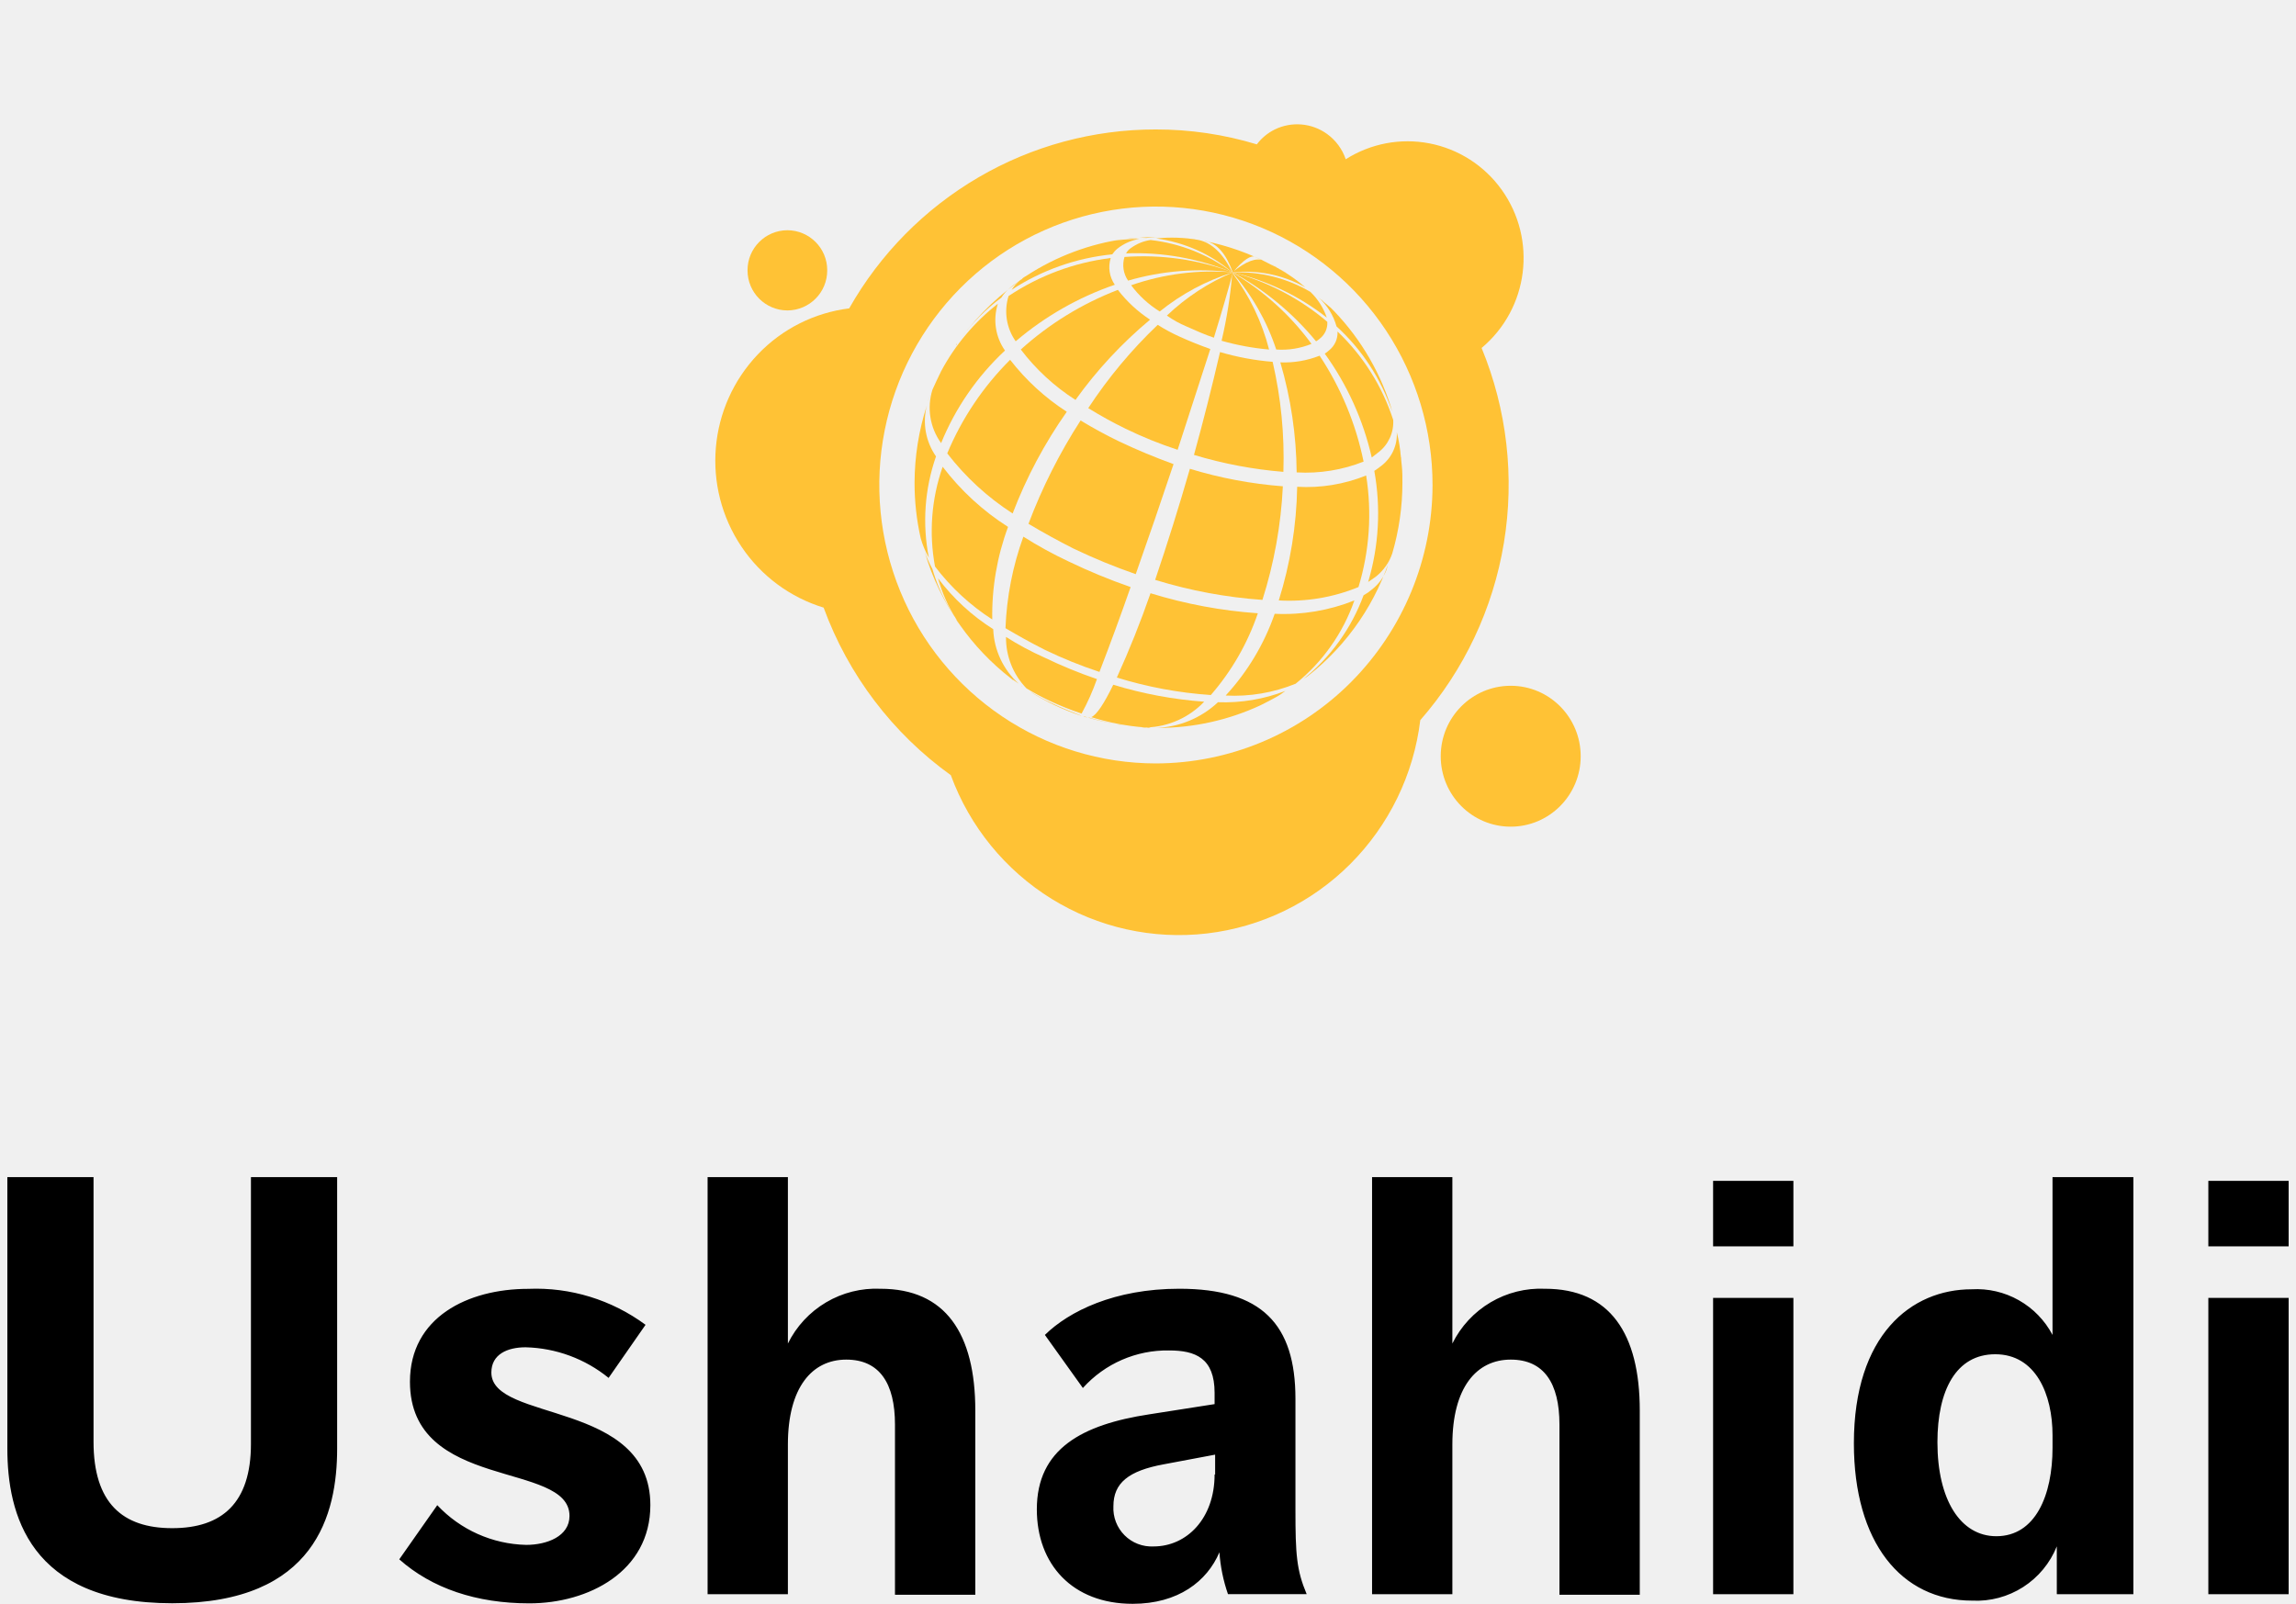
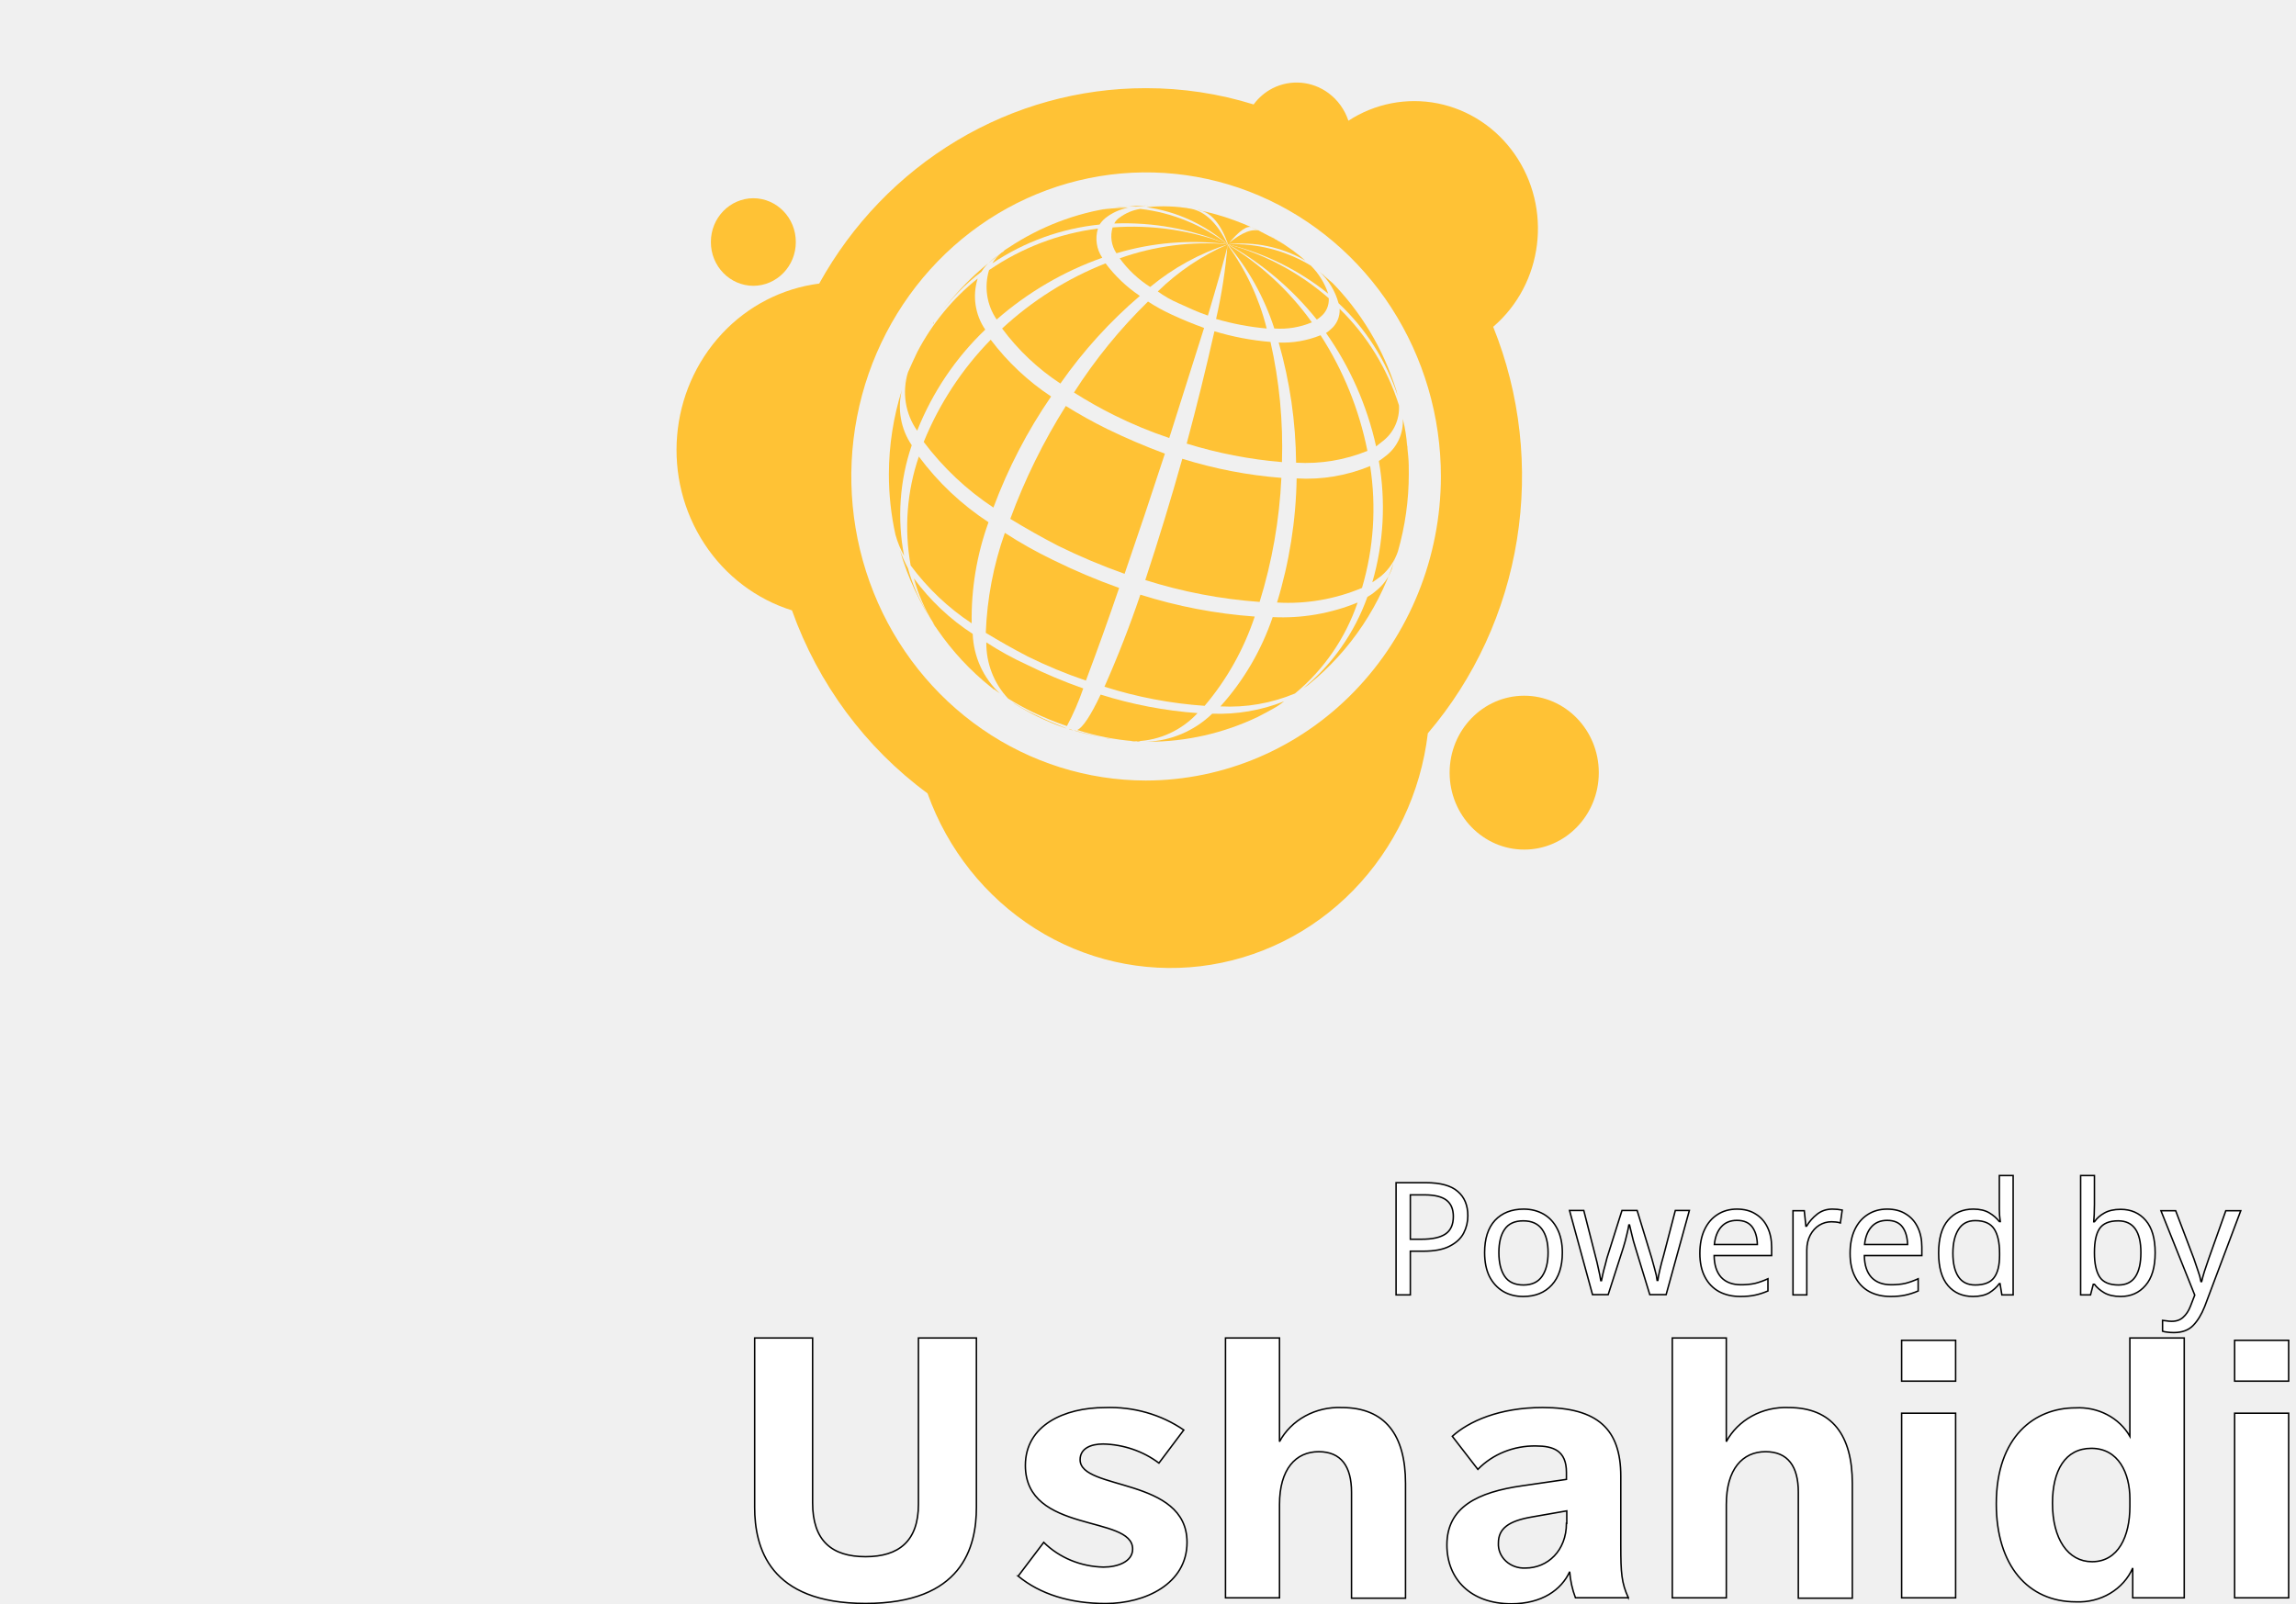
- <svg xmlns="http://www.w3.org/2000/svg" fill="currentColor" viewBox="0 0 156 109">
-   <path fill="#FFC235" d="M102.644 56.183c2.626 0 4.755-2.144 4.755-4.788s-2.129-4.788-4.755-4.788-4.755 2.144-4.755 4.788 2.129 4.788 4.755 4.788Z" />
-   <path fill="#FFC235" fill-rule="evenodd" d="M100.665 23.65a7.974 7.974 0 0 0 1.355-10.768 7.877 7.877 0 0 0-4.888-3.136 7.838 7.838 0 0 0-5.697 1.078 3.506 3.506 0 0 0-1.271-1.721 3.469 3.469 0 0 0-3.56-.299 3.44 3.44 0 0 0-1.211 1.007 23.532 23.532 0 0 0-6.871-1.013 23.828 23.828 0 0 0-12.04 3.255 24.036 24.036 0 0 0-8.785 8.905 10.336 10.336 0 0 0-6.194 3.114 10.486 10.486 0 0 0-1.118 13.092 10.367 10.367 0 0 0 5.576 4.132 24.302 24.302 0 0 0 8.642 11.388 16.61 16.61 0 0 0 6.856 8.411 16.432 16.432 0 0 0 10.553 2.345 16.478 16.478 0 0 0 9.735-4.723 16.678 16.678 0 0 0 4.753-9.772 24.29 24.29 0 0 0 5.681-12.05 24.377 24.377 0 0 0-1.516-13.25m-22.143 28.24a18.705 18.705 0 0 1-10.44-3.2 18.896 18.896 0 0 1-6.914-8.498 19.042 19.042 0 0 1-1.06-10.934 18.962 18.962 0 0 1 5.153-9.684 18.755 18.755 0 0 1 9.628-5.17 18.677 18.677 0 0 1 10.858 1.087 18.823 18.823 0 0 1 8.428 6.978 19.013 19.013 0 0 1 3.158 10.515 19.02 19.02 0 0 1-5.526 13.366 18.762 18.762 0 0 1-13.285 5.54Z" clip-rule="evenodd" />
-   <path fill="#FFC235" d="M53.498 21.098a2.716 2.716 0 0 0 2.707-2.726 2.716 2.716 0 0 0-2.707-2.725 2.716 2.716 0 0 0-2.707 2.725 2.716 2.716 0 0 0 2.707 2.726ZM81.819 47.69a28.017 28.017 0 0 1-6.18-1.153c-.624 1.294-1.143 2.062-1.492 2.202a16.26 16.26 0 0 0 3.645.699h.138a5.628 5.628 0 0 0 3.888-1.749Zm-3.889 1.748h.244a.292.292 0 0 1-.243 0ZM64.951 23.474a.18.18 0 0 0 .069-.14c-.034.07-.069.105-.069.14Z" />
-   <path fill="#FFC235" d="M86.643 47.411c.244-.13.476-.283.694-.454a11.53 11.53 0 0 1-4.582.768 6.446 6.446 0 0 1-4.234 1.747h.173a16.546 16.546 0 0 0 6.942-1.536l.07-.035a24.4 24.4 0 0 0 .937-.49ZM73.94 48.774c.593.177 1.195.317 1.805.42a17.847 17.847 0 0 1-1.736-.42h-.07Zm-.313-.104c.095.028.188.063.278.104l-.243-.07-.035-.035Zm2.708.628c-.139-.035-.278-.035-.452-.07.148.038.3.062.452.07Zm-11.94-24.95.313-.524-.313.524Zm5.067 22.294c-.034 0-.034-.035-.069-.035.034 0 .034 0 .07.035Zm2.013 1.153a11.721 11.721 0 0 1-1.319-.7l-.138-.068a16.028 16.028 0 0 0 3.4 1.607h.032c-.69-.28-1.35-.524-1.975-.84Zm-2.672-1.607c-.034-.035-.07-.035-.07-.07.14.105.244.174.382.28-.07-.036-.138-.106-.243-.176-.034-.034-.034-.034-.069-.034Zm8.989 3.25a.955.955 0 0 1-.313-.035c.208 0 .416.035.625.035h-.313ZM68.491 35.81a17.176 17.176 0 0 1-4.442-4.088 13.202 13.202 0 0 0-.521 6.779 15.24 15.24 0 0 0 3.89 3.6 17.22 17.22 0 0 1 1.073-6.29Zm-.139 7.478a4.946 4.946 0 0 0 1.388 3.494c.506.308 1.027.588 1.563.839.71.336 1.44.628 2.186.874.41-.751.758-1.534 1.042-2.342a32.004 32.004 0 0 1-3.576-1.468c-.9-.401-1.77-.868-2.603-1.397Zm.451-8.391a31.506 31.506 0 0 1 3.679-6.912 15.507 15.507 0 0 1-3.85-3.532 19.681 19.681 0 0 0-4.272 6.36 17.766 17.766 0 0 0 4.443 4.084Zm.207-11.702a20.853 20.853 0 0 1 6.734-3.843 2.089 2.089 0 0 1-.277-1.818 16.092 16.092 0 0 0-6.941 2.586 3.52 3.52 0 0 0 .485 3.075Zm23.812 9.12c-1.487.6-3.087.863-4.686.768a27.43 27.43 0 0 1-1.25 7.724c1.85.106 3.7-.204 5.416-.909.746-2.455.923-5.049.52-7.583Zm-7.359 9.365a32.368 32.368 0 0 1-7.291-1.362 66.928 66.928 0 0 1-2.289 5.73 27.891 27.891 0 0 0 6.386 1.188 16.663 16.663 0 0 0 3.194-5.555ZM69.358 23.754a14.442 14.442 0 0 0 3.715 3.425 29.333 29.333 0 0 1 5.067-5.453 8.963 8.963 0 0 1-2.187-2.025 21.186 21.186 0 0 0-6.595 4.053Zm13.918 23.517a11.09 11.09 0 0 0 4.756-.804 12.594 12.594 0 0 0 3.991-5.66 12.91 12.91 0 0 1-5.415.908 15.872 15.872 0 0 1-3.332 5.556Zm-2.152-16.354a29.31 29.31 0 0 0 6.075 1.152 28.953 28.953 0 0 0-.73-7.478 17.693 17.693 0 0 1-3.575-.664 172.658 172.658 0 0 1-1.77 6.99ZM63.32 26.55c-.105.244-.175.489-.279.733l.035-.104.243-.63Zm29.328 4.822a20.438 20.438 0 0 0-2.987-7.198c-.85.335-1.759.49-2.67.454a27.398 27.398 0 0 1 1.11 7.478c1.55.089 3.102-.162 4.547-.734Z" />
-   <path fill="#FFC235" d="M93.654 30.743a2.59 2.59 0 0 0 1.007-2.202 14.478 14.478 0 0 0-3.784-6.01 1.528 1.528 0 0 1-.59 1.293 1.93 1.93 0 0 1-.278.21 19.363 19.363 0 0 1 3.193 7.058c.174-.14.316-.245.452-.35Zm-24.122 5.731a20.53 20.53 0 0 0-1.215 6.22c.833.49 1.701.979 2.67 1.468a30.599 30.599 0 0 0 3.714 1.503 192.42 192.42 0 0 0 2.118-5.766 40.039 40.039 0 0 1-4.23-1.748 27.978 27.978 0 0 1-3.056-1.678Zm6.526-6.464a30.755 30.755 0 0 1-2.638-1.434 36.984 36.984 0 0 0-3.541 7.024 49.28 49.28 0 0 0 3.051 1.678 40.035 40.035 0 0 0 4.237 1.743 467.954 467.954 0 0 0 2.569-7.478 41.758 41.758 0 0 1-3.678-1.534Zm11.105 3.04a29.327 29.327 0 0 1-6.317-1.189 171.75 171.75 0 0 1-2.36 7.548 32.364 32.364 0 0 0 7.289 1.361 30.309 30.309 0 0 0 1.388-7.72ZM73.94 27.738c.82.509 1.666.975 2.534 1.398a27.82 27.82 0 0 0 3.54 1.433c.799-2.446 1.562-4.822 2.221-6.85a26.031 26.031 0 0 1-2.082-.838c-.516-.232-1.015-.5-1.493-.804a32.248 32.248 0 0 0-4.72 5.661ZM94.21 38.71a3.105 3.105 0 0 1-1.007 1.363 3.153 3.153 0 0 1-.556.384 13.087 13.087 0 0 1-4.095 5.696l.313-.21a16.72 16.72 0 0 0 5.692-8.351l-.244.734-.103.384ZM68.039 20.225c.157-.254.357-.479.59-.665.07-.07.139-.105.209-.175l.66-.454a.755.755 0 0 1 .277-.175 17.493 17.493 0 0 0-4.513 4.264 13.206 13.206 0 0 1 2.777-2.795Z" />
-   <path fill="#FFC235" d="M63.943 30.114a17.763 17.763 0 0 1 4.34-6.29 3.614 3.614 0 0 1-.483-3.18 14.463 14.463 0 0 0-3.853 4.578c-.208.42-.416.874-.59 1.258a4.089 4.089 0 0 0 .586 3.634Zm12.912-10.727a7.018 7.018 0 0 0 1.944 1.782 15.027 15.027 0 0 1 4.963-2.657 16.751 16.751 0 0 0-6.907.875Z" />
-   <path fill="#FFC235" d="M76.821 16.87a.99.99 0 0 0-.313.35 17.1 17.1 0 0 1 7.22 1.293 11.474 11.474 0 0 0-5.554-2.202c-.49.072-.954.264-1.353.56ZM63.597 31.019a4.208 4.208 0 0 1-.625-3.456 17.26 17.26 0 0 0-.833 5.241c-.002 1.27.137 2.536.417 3.774.131.464.318.91.555 1.328a13.151 13.151 0 0 1 .486-6.887Z" />
-   <path fill="#FFC235" d="M76.403 17.464a1.862 1.862 0 0 0 .244 1.608 17.494 17.494 0 0 1 7.115-.56 17.52 17.52 0 0 0-7.359-1.048Z" />
-   <path fill="#FFC235" d="M82.165 16.45c-.07 0-.105-.035-.174-.035.695.14 1.32.839 1.77 2.097.73-.874 1.25-1.188 1.526-1.049.174.07.382.176.556.245-.486-.21-1.18.036-2.118.805a8.318 8.318 0 0 1 4.964 1.013 10.809 10.809 0 0 0-1.666-1.188c-.035 0-.035-.034-.07-.034-.035-.036-.069-.036-.104-.07-.105-.036-.174-.105-.278-.14l-.208-.105a16.538 16.538 0 0 0-4.51-1.608h.069l.243.07Z" />
-   <path fill="#FFC235" d="M86.608 18.093a.263.263 0 0 0 .139.07c-.105-.07-.208-.105-.313-.175.07.07.139.07.173.105h.001ZM64.95 42.065c-.173-.28-.347-.56-.485-.804l-.035-.07a10.767 10.767 0 0 1-1.076-2.517 8.451 8.451 0 0 1-.521-1.152 16.356 16.356 0 0 0 2.36 4.892c-.07-.105-.139-.174-.208-.28 0-.034-.034-.034-.034-.07Zm14.266-25.964h-.486c-.763 0-1.493.07-2.222.14a6.176 6.176 0 0 1 1.389-.07c.436-.06.878-.084 1.319-.07Z" />
-   <path fill="#FFC235" d="M69.324 19.037a2.617 2.617 0 0 0-.59.66 15.298 15.298 0 0 1 6.838-2.412c.097-.143.213-.273.347-.384a3.293 3.293 0 0 1 1.493-.664 11.066 11.066 0 0 0-2.187.21c.347-.07.833-.14 1.18-.21a16.414 16.414 0 0 0-6.63 2.482l-.278.178a.347.347 0 0 1-.173.14Zm12.113-2.727a10.26 10.26 0 0 0-2.88-.104 10.059 10.059 0 0 1 5.171 2.305c-.625-1.291-1.423-2.026-2.29-2.2Z" />
-   <path fill="#FFC235" d="M81.333 16.311h.07a11.99 11.99 0 0 0-1.18-.14c.372.027.743.074 1.11.14Zm8.26 3.914a4.096 4.096 0 0 1 1.215 1.956 13.796 13.796 0 0 1 3.783 5.801c-.035-.14-.069-.245-.104-.384a16.66 16.66 0 0 0-4.2-6.814l.139.14c-.278-.245-.556-.454-.833-.7Zm-8.99 1.957c.625.28 1.25.56 1.874.768.556-1.817 1.007-3.354 1.285-4.438a14.864 14.864 0 0 0-4.478 2.935c.411.294.854.54 1.32.735Zm6.839-3.6c-.138-.105-.312-.175-.451-.279a.03.03 0 0 1 .013.002.034.034 0 0 1 .022.033c.104.07.242.14.416.244Zm7.462 10.798a2.677 2.677 0 0 1-1.042 2.272 5.868 5.868 0 0 1-.486.349 16.31 16.31 0 0 1-.416 7.548c.208-.14.381-.245.555-.384a3.466 3.466 0 0 0 1.077-1.536c.46-1.566.694-3.19.694-4.822 0-.384 0-.735-.035-1.084-.035-.245-.035-.455-.07-.629a9.272 9.272 0 0 0-.277-1.714Zm.312 1.852c0-.105-.035-.245-.035-.35a.447.447 0 0 0 .035.21v.14ZM68.872 46.223c.105.07.243.175.347.245a5.258 5.258 0 0 1-1.735-3.708 14.12 14.12 0 0 1-3.749-3.456c.273.99.694 1.934 1.25 2.796 0 .035.035.035.035.07l.208.315a16.853 16.853 0 0 0 3.433 3.6.756.756 0 0 1 .174.139c.003-.035.003-.035.037 0ZM89.038 19.84a9.636 9.636 0 0 0-5.276-1.326 16.513 16.513 0 0 1 6.386 3.072 4.401 4.401 0 0 0-1.11-1.746Z" />
-   <path fill="#FFC235" d="M86.227 23.755a14.807 14.807 0 0 0-2.499-5.207A31.386 31.386 0 0 1 83 23.16c1.055.301 2.136.5 3.228.595Z" />
-   <path fill="#FFC235" d="M89.108 23.37a17.935 17.935 0 0 0-5.38-4.857 15.316 15.316 0 0 1 2.984 5.241 5.304 5.304 0 0 0 2.396-.384Zm-1.25-4.508.313.21-.313-.21Zm1.909 1.468.172.138a.608.608 0 0 1-.172-.139Z" />
-   <path fill="#FFC235" d="M89.42 23.198a1.47 1.47 0 0 0 .243-.175 1.334 1.334 0 0 0 .52-1.152 16.38 16.38 0 0 0-6.42-3.358 19.369 19.369 0 0 1 5.657 4.685ZM64.951 42.065c0 .035.035.035.035.07 0-.035-.035-.035-.035-.07Zm.243.349a1.94 1.94 0 0 0-.209-.28c.061.1.131.193.209.28Z" />
-   <path d="M150.044 108.346h5.456V88.208h-5.456v20.138Zm0-23.64h5.456v-4.45h-5.456v4.45Zm-10.586 13.68c0 3.247-1.164 6.02-3.82 6.02-2.438 0-4.001-2.481-4.001-6.385 0-3.539 1.272-5.982 3.928-5.982 2.765 0 3.893 2.736 3.893 5.508v.84Zm.327 9.96h5.165V80h-5.493v10.725a5.84 5.84 0 0 0-2.293-2.359 5.814 5.814 0 0 0-3.2-.742c-4.111 0-8.003 3.101-8.003 10.47 0 6.713 3.198 10.69 8.04 10.69a5.875 5.875 0 0 0 3.461-.924 5.894 5.894 0 0 0 2.286-2.765v3.248l.037.003Zm-23.39 0h5.456V88.208h-5.456v20.138Zm0-23.64h5.456v-4.45h-5.456v4.45Zm-23.171 23.64h5.456V98.167c0-3.867 1.638-5.764 3.966-5.764 2.255 0 3.31 1.604 3.31 4.415v11.565h5.457V95.869c0-5.253-2.037-8.281-6.439-8.281a6.677 6.677 0 0 0-3.698.923 6.706 6.706 0 0 0-2.596 2.798V80h-5.456v28.346Zm-10.699-8.136c0 2.992-1.891 4.891-4.147 4.891a2.6 2.6 0 0 1-2.728-2.736c0-1.57 1.019-2.406 3.42-2.846l3.491-.657v1.351l-.036-.003Zm6.257 8.136c-.691-1.642-.764-2.7-.764-5.728v-7.551c0-5.071-2.292-7.48-7.894-7.48-4.402 0-7.494 1.533-9.13 3.138l2.581 3.608a7.702 7.702 0 0 1 5.857-2.553c1.782 0 3.093.51 3.093 2.882v.766l-4.438.694c-4.548.694-7.64 2.335-7.64 6.457 0 3.721 2.4 6.421 6.513 6.421 3.092 0 5.056-1.532 5.892-3.502.067.97.263 1.927.582 2.845h5.348v.003Zm-40.705 0h5.456V98.167c0-3.867 1.638-5.764 3.966-5.764 2.255 0 3.31 1.604 3.31 4.415v11.565h5.457V95.869c0-5.253-2.037-8.281-6.44-8.281a6.677 6.677 0 0 0-3.697.923 6.703 6.703 0 0 0-2.596 2.798V80h-5.456v28.346Zm-20.95-2.369c2.22 1.97 5.239 2.992 8.84 2.992 4.002 0 8.221-2.153 8.221-6.677 0-7.15-10.803-5.618-10.803-9.01 0-1.241 1.09-1.716 2.328-1.716a9.29 9.29 0 0 1 5.638 2.08l2.51-3.608a12.508 12.508 0 0 0-7.967-2.444c-4.11 0-8.04 1.933-8.04 6.311 0 7.479 10.84 5.363 10.84 9.12 0 1.386-1.527 1.97-2.946 1.97a8.544 8.544 0 0 1-6.038-2.699l-2.582 3.681ZM.5 98.459c0 4.378 1.455 10.503 11.204 10.503 9.748 0 11.203-6.093 11.203-10.503V80H17.05v18.131c0 4.013-1.964 5.728-5.348 5.728-3.383 0-5.347-1.715-5.347-5.874V80H.5v18.46Z" />
+ <svg xmlns="http://www.w3.org/2000/svg" fill="currentColor" viewBox="0 0 156 109" version="1.1" id="svg876">
+   <defs id="defs880" />
+   <g id="g3502" transform="matrix(1.06572,0,0,1.092091,-5.828435,-3.615984)">
+     <path fill="#ffc235" d="m 102.644,56.183 c 2.626,0 4.755,-2.144 4.755,-4.788 0,-2.644 -2.129,-4.788 -4.755,-4.788 -2.626,0 -4.755,2.144 -4.755,4.788 0,2.644 2.129,4.788 4.755,4.788 z" id="path844" />
+     <path fill="#ffc235" fill-rule="evenodd" d="m 100.665,23.65 a 7.974,7.974 0 0 0 1.355,-10.768 7.877,7.877 0 0 0 -4.888,-3.136 7.838,7.838 0 0 0 -5.697,1.078 3.506,3.506 0 0 0 -1.271,-1.721 3.469,3.469 0 0 0 -3.56,-0.299 3.44,3.44 0 0 0 -1.211,1.007 23.532,23.532 0 0 0 -6.871,-1.013 23.828,23.828 0 0 0 -12.04,3.255 24.036,24.036 0 0 0 -8.785,8.905 10.336,10.336 0 0 0 -6.194,3.114 10.486,10.486 0 0 0 -1.118,13.092 10.367,10.367 0 0 0 5.576,4.132 24.302,24.302 0 0 0 8.642,11.388 16.61,16.61 0 0 0 6.856,8.411 16.432,16.432 0 0 0 10.553,2.345 16.478,16.478 0 0 0 9.735,-4.723 16.678,16.678 0 0 0 4.753,-9.772 24.29,24.29 0 0 0 5.681,-12.05 24.377,24.377 0 0 0 -1.516,-13.25 m -22.143,28.24 a 18.705,18.705 0 0 1 -10.44,-3.2 18.896,18.896 0 0 1 -6.914,-8.498 19.042,19.042 0 0 1 -1.06,-10.934 18.962,18.962 0 0 1 5.153,-9.684 18.755,18.755 0 0 1 9.628,-5.17 18.677,18.677 0 0 1 10.858,1.087 18.823,18.823 0 0 1 8.428,6.978 19.013,19.013 0 0 1 3.158,10.515 19.02,19.02 0 0 1 -5.526,13.366 18.762,18.762 0 0 1 -13.285,5.54 z" clip-rule="evenodd" id="path846" />
+     <path fill="#ffc235" d="m 53.498,21.098 a 2.716,2.716 0 0 0 2.707,-2.726 2.716,2.716 0 0 0 -2.707,-2.725 2.716,2.716 0 0 0 -2.707,2.725 2.716,2.716 0 0 0 2.707,2.726 z M 81.819,47.69 a 28.017,28.017 0 0 1 -6.18,-1.153 c -0.624,1.294 -1.143,2.062 -1.492,2.202 a 16.26,16.26 0 0 0 3.645,0.699 h 0.138 a 5.628,5.628 0 0 0 3.888,-1.749 z m -3.889,1.748 h 0.244 a 0.292,0.292 0 0 1 -0.243,0 z M 64.951,23.474 a 0.18,0.18 0 0 0 0.069,-0.14 c -0.034,0.07 -0.069,0.105 -0.069,0.14 z" id="path848" />
+     <path fill="#ffc235" d="m 86.643,47.411 c 0.244,-0.13 0.476,-0.283 0.694,-0.454 a 11.53,11.53 0 0 1 -4.582,0.768 6.446,6.446 0 0 1 -4.234,1.747 h 0.173 a 16.546,16.546 0 0 0 6.942,-1.536 l 0.07,-0.035 a 24.4,24.4 0 0 0 0.937,-0.49 z M 73.94,48.774 c 0.593,0.177 1.195,0.317 1.805,0.42 a 17.847,17.847 0 0 1 -1.736,-0.42 h -0.07 z M 73.627,48.67 c 0.095,0.028 0.188,0.063 0.278,0.104 l -0.243,-0.07 -0.035,-0.035 z m 2.708,0.628 c -0.139,-0.035 -0.278,-0.035 -0.452,-0.07 0.148,0.038 0.3,0.062 0.452,0.07 z m -11.94,-24.95 0.313,-0.524 z m 5.067,22.294 c -0.034,0 -0.034,-0.035 -0.069,-0.035 0.034,0 0.034,0 0.07,0.035 z m 2.013,1.153 a 11.721,11.721 0 0 1 -1.319,-0.7 l -0.138,-0.068 a 16.028,16.028 0 0 0 3.4,1.607 h 0.032 c -0.69,-0.28 -1.35,-0.524 -1.975,-0.84 z m -2.672,-1.607 c -0.034,-0.035 -0.07,-0.035 -0.07,-0.07 0.14,0.105 0.244,0.174 0.382,0.28 -0.07,-0.036 -0.138,-0.106 -0.243,-0.176 -0.034,-0.034 -0.034,-0.034 -0.069,-0.034 z m 8.989,3.25 a 0.955,0.955 0 0 1 -0.313,-0.035 c 0.208,0 0.416,0.035 0.625,0.035 H 77.791 Z M 68.491,35.81 a 17.176,17.176 0 0 1 -4.442,-4.088 13.202,13.202 0 0 0 -0.521,6.779 15.24,15.24 0 0 0 3.89,3.6 17.22,17.22 0 0 1 1.073,-6.29 z m -0.139,7.478 a 4.946,4.946 0 0 0 1.388,3.494 c 0.506,0.308 1.027,0.588 1.563,0.839 0.71,0.336 1.44,0.628 2.186,0.874 0.41,-0.751 0.758,-1.534 1.042,-2.342 a 32.004,32.004 0 0 1 -3.576,-1.468 c -0.9,-0.401 -1.77,-0.868 -2.603,-1.397 z m 0.451,-8.391 a 31.506,31.506 0 0 1 3.679,-6.912 15.507,15.507 0 0 1 -3.85,-3.532 19.681,19.681 0 0 0 -4.272,6.36 17.766,17.766 0 0 0 4.443,4.084 z M 69.01,23.195 a 20.853,20.853 0 0 1 6.734,-3.843 2.089,2.089 0 0 1 -0.277,-1.818 16.092,16.092 0 0 0 -6.941,2.586 3.52,3.52 0 0 0 0.485,3.075 z m 23.812,9.12 c -1.487,0.6 -3.087,0.863 -4.686,0.768 a 27.43,27.43 0 0 1 -1.25,7.724 c 1.85,0.106 3.7,-0.204 5.416,-0.909 0.746,-2.455 0.923,-5.049 0.52,-7.583 z m -7.359,9.365 a 32.368,32.368 0 0 1 -7.291,-1.362 66.928,66.928 0 0 1 -2.289,5.73 27.891,27.891 0 0 0 6.386,1.188 16.663,16.663 0 0 0 3.194,-5.555 z M 69.358,23.754 a 14.442,14.442 0 0 0 3.715,3.425 29.333,29.333 0 0 1 5.067,-5.453 8.963,8.963 0 0 1 -2.187,-2.025 21.186,21.186 0 0 0 -6.595,4.053 z m 13.918,23.517 a 11.09,11.09 0 0 0 4.756,-0.804 12.594,12.594 0 0 0 3.991,-5.66 12.91,12.91 0 0 1 -5.415,0.908 15.872,15.872 0 0 1 -3.332,5.556 z M 81.124,30.917 a 29.31,29.31 0 0 0 6.075,1.152 28.953,28.953 0 0 0 -0.73,-7.478 17.693,17.693 0 0 1 -3.575,-0.664 172.658,172.658 0 0 1 -1.77,6.99 z M 63.32,26.55 c -0.105,0.244 -0.175,0.489 -0.279,0.733 l 0.035,-0.104 0.243,-0.63 z m 29.328,4.822 a 20.438,20.438 0 0 0 -2.987,-7.198 c -0.85,0.335 -1.759,0.49 -2.67,0.454 a 27.398,27.398 0 0 1 1.11,7.478 c 1.55,0.089 3.102,-0.162 4.547,-0.734 z" id="path850" />
+     <path fill="#ffc235" d="m 93.654,30.743 a 2.59,2.59 0 0 0 1.007,-2.202 14.478,14.478 0 0 0 -3.784,-6.01 1.528,1.528 0 0 1 -0.59,1.293 1.93,1.93 0 0 1 -0.278,0.21 19.363,19.363 0 0 1 3.193,7.058 c 0.174,-0.14 0.316,-0.245 0.452,-0.35 z m -24.122,5.731 a 20.53,20.53 0 0 0 -1.215,6.22 c 0.833,0.49 1.701,0.979 2.67,1.468 a 30.599,30.599 0 0 0 3.714,1.503 192.42,192.42 0 0 0 2.118,-5.766 40.039,40.039 0 0 1 -4.23,-1.748 27.978,27.978 0 0 1 -3.056,-1.678 z m 6.526,-6.464 a 30.755,30.755 0 0 1 -2.638,-1.434 36.984,36.984 0 0 0 -3.541,7.024 49.28,49.28 0 0 0 3.051,1.678 40.035,40.035 0 0 0 4.237,1.743 467.954,467.954 0 0 0 2.569,-7.478 41.758,41.758 0 0 1 -3.678,-1.534 z m 11.105,3.04 a 29.327,29.327 0 0 1 -6.317,-1.189 171.75,171.75 0 0 1 -2.36,7.548 32.364,32.364 0 0 0 7.289,1.361 30.309,30.309 0 0 0 1.388,-7.72 z M 73.94,27.738 c 0.82,0.509 1.666,0.975 2.534,1.398 a 27.82,27.82 0 0 0 3.54,1.433 c 0.799,-2.446 1.562,-4.822 2.221,-6.85 a 26.031,26.031 0 0 1 -2.082,-0.838 c -0.516,-0.232 -1.015,-0.5 -1.493,-0.804 a 32.248,32.248 0 0 0 -4.72,5.661 z M 94.21,38.71 a 3.105,3.105 0 0 1 -1.007,1.363 3.153,3.153 0 0 1 -0.556,0.384 13.087,13.087 0 0 1 -4.095,5.696 l 0.313,-0.21 a 16.72,16.72 0 0 0 5.692,-8.351 l -0.244,0.734 z M 68.039,20.225 c 0.157,-0.254 0.357,-0.479 0.59,-0.665 0.07,-0.07 0.139,-0.105 0.209,-0.175 l 0.66,-0.454 a 0.755,0.755 0 0 1 0.277,-0.175 17.493,17.493 0 0 0 -4.513,4.264 13.206,13.206 0 0 1 2.777,-2.795 z" id="path852" />
+     <path fill="#ffc235" d="m 63.943,30.114 a 17.763,17.763 0 0 1 4.34,-6.29 3.614,3.614 0 0 1 -0.483,-3.18 14.463,14.463 0 0 0 -3.853,4.578 c -0.208,0.42 -0.416,0.874 -0.59,1.258 a 4.089,4.089 0 0 0 0.586,3.634 z M 76.855,19.387 a 7.018,7.018 0 0 0 1.944,1.782 15.027,15.027 0 0 1 4.963,-2.657 16.751,16.751 0 0 0 -6.907,0.875 z" id="path854" />
+     <path fill="#ffc235" d="m 76.821,16.87 a 0.99,0.99 0 0 0 -0.313,0.35 17.1,17.1 0 0 1 7.22,1.293 11.474,11.474 0 0 0 -5.554,-2.202 c -0.49,0.072 -0.954,0.264 -1.353,0.56 z M 63.597,31.019 a 4.208,4.208 0 0 1 -0.625,-3.456 17.26,17.26 0 0 0 -0.833,5.241 c -0.002,1.27 0.137,2.536 0.417,3.774 0.131,0.464 0.318,0.91 0.555,1.328 a 13.151,13.151 0 0 1 0.486,-6.887 z" id="path856" />
+     <path fill="#ffc235" d="m 76.403,17.464 a 1.862,1.862 0 0 0 0.244,1.608 17.494,17.494 0 0 1 7.115,-0.56 17.52,17.52 0 0 0 -7.359,-1.048 z" id="path858" />
+     <path fill="#ffc235" d="m 82.165,16.45 c -0.07,0 -0.105,-0.035 -0.174,-0.035 0.695,0.14 1.32,0.839 1.77,2.097 0.73,-0.874 1.25,-1.188 1.526,-1.049 0.174,0.07 0.382,0.176 0.556,0.245 -0.486,-0.21 -1.18,0.036 -2.118,0.805 a 8.318,8.318 0 0 1 4.964,1.013 10.809,10.809 0 0 0 -1.666,-1.188 c -0.035,0 -0.035,-0.034 -0.07,-0.034 -0.035,-0.036 -0.069,-0.036 -0.104,-0.07 -0.105,-0.036 -0.174,-0.105 -0.278,-0.14 l -0.208,-0.105 a 16.538,16.538 0 0 0 -4.51,-1.608 h 0.069 l 0.243,0.07 z" id="path860" />
+     <path fill="#ffc235" d="m 86.608,18.093 a 0.263,0.263 0 0 0 0.139,0.07 c -0.105,-0.07 -0.208,-0.105 -0.313,-0.175 0.07,0.07 0.139,0.07 0.173,0.105 z M 64.95,42.065 c -0.173,-0.28 -0.347,-0.56 -0.485,-0.804 l -0.035,-0.07 a 10.767,10.767 0 0 1 -1.076,-2.517 8.451,8.451 0 0 1 -0.521,-1.152 16.356,16.356 0 0 0 2.36,4.892 c -0.07,-0.105 -0.139,-0.174 -0.208,-0.28 0,-0.034 -0.034,-0.034 -0.034,-0.07 z M 79.216,16.101 H 78.73 c -0.763,0 -1.493,0.07 -2.222,0.14 a 6.176,6.176 0 0 1 1.389,-0.07 c 0.436,-0.06 0.878,-0.084 1.319,-0.07 z" id="path862" />
+     <path fill="#ffc235" d="m 69.324,19.037 a 2.617,2.617 0 0 0 -0.59,0.66 15.298,15.298 0 0 1 6.838,-2.412 c 0.097,-0.143 0.213,-0.273 0.347,-0.384 a 3.293,3.293 0 0 1 1.493,-0.664 11.066,11.066 0 0 0 -2.187,0.21 c 0.347,-0.07 0.833,-0.14 1.18,-0.21 a 16.414,16.414 0 0 0 -6.63,2.482 l -0.278,0.178 a 0.347,0.347 0 0 1 -0.173,0.14 z M 81.437,16.31 a 10.26,10.26 0 0 0 -2.88,-0.104 10.059,10.059 0 0 1 5.171,2.305 c -0.625,-1.291 -1.423,-2.026 -2.29,-2.2 z" id="path864" />
+     <path fill="#ffc235" d="m 81.333,16.311 h 0.07 a 11.99,11.99 0 0 0 -1.18,-0.14 c 0.372,0.027 0.743,0.074 1.11,0.14 z m 8.26,3.914 a 4.096,4.096 0 0 1 1.215,1.956 13.796,13.796 0 0 1 3.783,5.801 c -0.035,-0.14 -0.069,-0.245 -0.104,-0.384 a 16.66,16.66 0 0 0 -4.2,-6.814 l 0.139,0.14 c -0.278,-0.245 -0.556,-0.454 -0.833,-0.7 z m -8.99,1.957 c 0.625,0.28 1.25,0.56 1.874,0.768 0.556,-1.817 1.007,-3.354 1.285,-4.438 a 14.864,14.864 0 0 0 -4.478,2.935 c 0.411,0.294 0.854,0.54 1.32,0.735 z m 6.839,-3.6 C 87.304,18.477 87.13,18.407 86.991,18.303 a 0.03,0.03 0 0 1 0.013,0.002 0.034,0.034 0 0 1 0.022,0.033 c 0.104,0.07 0.242,0.14 0.416,0.244 z m 7.462,10.798 a 2.677,2.677 0 0 1 -1.042,2.272 5.868,5.868 0 0 1 -0.486,0.349 16.31,16.31 0 0 1 -0.416,7.548 c 0.208,-0.14 0.381,-0.245 0.555,-0.384 a 3.466,3.466 0 0 0 1.077,-1.536 c 0.46,-1.566 0.694,-3.19 0.694,-4.822 0,-0.384 0,-0.735 -0.035,-1.084 -0.035,-0.245 -0.035,-0.455 -0.07,-0.629 A 9.272,9.272 0 0 0 94.904,29.38 Z m 0.312,1.852 c 0,-0.105 -0.035,-0.245 -0.035,-0.35 a 0.447,0.447 0 0 0 0.035,0.21 z M 68.872,46.223 c 0.105,0.07 0.243,0.175 0.347,0.245 A 5.258,5.258 0 0 1 67.484,42.76 14.12,14.12 0 0 1 63.735,39.304 c 0.273,0.99 0.694,1.934 1.25,2.796 0,0.035 0.035,0.035 0.035,0.07 l 0.208,0.315 a 16.853,16.853 0 0 0 3.433,3.6 0.756,0.756 0 0 1 0.174,0.139 c 0.003,-0.035 0.003,-0.035 0.037,0 z M 89.038,19.84 a 9.636,9.636 0 0 0 -5.276,-1.326 16.513,16.513 0 0 1 6.386,3.072 4.401,4.401 0 0 0 -1.11,-1.746 z" id="path866" />
+     <path fill="#ffc235" d="M 86.227,23.755 A 14.807,14.807 0 0 0 83.728,18.548 31.386,31.386 0 0 1 83,23.16 c 1.055,0.301 2.136,0.5 3.228,0.595 z" id="path868" />
+     <path fill="#ffc235" d="m 89.108,23.37 a 17.935,17.935 0 0 0 -5.38,-4.857 15.316,15.316 0 0 1 2.984,5.241 5.304,5.304 0 0 0 2.396,-0.384 z m -1.25,-4.508 0.313,0.21 z m 1.909,1.468 0.172,0.138 a 0.608,0.608 0 0 1 -0.172,-0.139 z" id="path870" />
+     <path fill="#ffc235" d="m 89.42,23.198 a 1.47,1.47 0 0 0 0.243,-0.175 1.334,1.334 0 0 0 0.52,-1.152 16.38,16.38 0 0 0 -6.42,-3.358 19.369,19.369 0 0 1 5.657,4.685 z M 64.951,42.065 c 0,0.035 0.035,0.035 0.035,0.07 0,-0.035 -0.035,-0.035 -0.035,-0.07 z m 0.243,0.349 a 1.94,1.94 0 0 0 -0.209,-0.28 c 0.061,0.1 0.131,0.193 0.209,0.28 z" id="path872" />
+   </g>
+   <path d="M 151.831,108.593 H 155.5 V 96.047 h -3.669 z m 0,-14.728 H 155.5 v -2.772 h -3.669 z m -7.118,8.523 c 0,2.023 -0.783,3.75 -2.569,3.75 -1.639,0 -2.69,-1.546 -2.69,-3.978 0,-2.205 0.855,-3.727 2.641,-3.727 1.859,0 2.618,1.705 2.618,3.431 v 0.523 z m 0.22,6.205 h 3.473 V 90.933 h -3.694 v 6.682 a 3.927,3.638 0 0 0 -1.542,-1.47 3.909,3.622 0 0 0 -2.152,-0.462 c -2.764,0 -5.381,1.932 -5.381,6.523 0,4.182 2.15,6.66 5.406,6.66 a 3.951,3.66 0 0 0 2.327,-0.576 3.963,3.672 0 0 0 1.537,-1.723 v 2.023 z m -15.728,0 h 3.669 V 96.047 h -3.669 z m 0,-14.728 h 3.669 v -2.772 h -3.669 z m -15.581,14.728 h 3.669 v -6.341 c 0,-2.409 1.101,-3.591 2.667,-3.591 1.516,0 2.226,0.999 2.226,2.751 v 7.205 h 3.669 v -7.796 c 0,-3.273 -1.37,-5.159 -4.33,-5.159 a 4.49,4.16 0 0 0 -2.487,0.575 4.509,4.178 0 0 0 -1.746,1.743 v -7.045 h -3.669 z m -7.194,-5.069 c 0,1.864 -1.272,3.047 -2.789,3.047 a 1.748,1.62 0 0 1 -1.834,-1.705 c 0,-0.978 0.685,-1.499 2.3,-1.773 l 2.347,-0.409 v 0.842 z m 4.207,5.069 c -0.465,-1.023 -0.514,-1.682 -0.514,-3.569 v -4.704 c 0,-3.159 -1.541,-4.66 -5.308,-4.66 -2.96,0 -5.039,0.955 -6.139,1.955 l 1.736,2.248 a 5.179,4.798 0 0 1 3.938,-1.591 c 1.198,0 2.08,0.318 2.08,1.795 v 0.477 l -2.984,0.432 c -3.058,0.432 -5.137,1.455 -5.137,4.023 0,2.318 1.614,4 4.38,4 2.079,0 3.4,-0.954 3.962,-2.182 0.045,0.604 0.177,1.201 0.391,1.772 h 3.596 z m -27.371,0 h 3.669 v -6.341 c 0,-2.409 1.101,-3.591 2.667,-3.591 1.516,0 2.226,0.999 2.226,2.751 v 7.205 h 3.669 v -7.796 c 0,-3.273 -1.37,-5.159 -4.33,-5.159 a 4.49,4.16 0 0 0 -2.486,0.575 4.507,4.176 0 0 0 -1.746,1.743 v -7.045 H 83.266 Z M 69.179,107.117 c 1.493,1.227 3.523,1.864 5.944,1.864 2.691,0 5.528,-1.341 5.528,-4.16 0,-4.454 -7.264,-3.5 -7.264,-5.613 0,-0.773 0.733,-1.069 1.565,-1.069 a 6.247,5.788 0 0 1 3.791,1.296 l 1.688,-2.248 A 8.411,7.792 0 0 0 75.074,95.664 c -2.764,0 -5.406,1.204 -5.406,3.932 0,4.659 7.289,3.341 7.289,5.682 0,0.863 -1.027,1.227 -1.981,1.227 a 5.745,5.323 0 0 1 -4.06,-1.681 l -1.736,2.293 z M 51.274,102.433 c 0,2.727 0.978,6.543 7.534,6.543 6.555,0 7.533,-3.796 7.533,-6.543 V 90.933 h -3.938 v 11.296 c 0,2.5 -1.321,3.568 -3.596,3.568 -2.275,0 -3.595,-1.068 -3.595,-3.659 V 90.933 h -3.937 v 11.5 z" id="path874" style="stroke-width:0.1;fill:#ffffff;stroke:#000000;stroke-miterlimit:4;stroke-dasharray:none" />
+   <text xml:space="preserve" style="font-style:normal;font-weight:normal;font-size:10.667px;line-height:1.25;font-family:sans-serif;fill:#ffffff;fill-opacity:1;stroke:#000000;stroke-width:0.1;stroke-miterlimit:4;stroke-dasharray:none" x="93.824" y="88.005" id="text2314">
+     <tspan id="tspan2312" x="93.824" y="88.005" style="font-size:10.667px;fill:#ffffff;stroke:#000000;stroke-width:0.1;stroke-miterlimit:4;stroke-dasharray:none">Powered by</tspan>
+   </text>
</svg>
